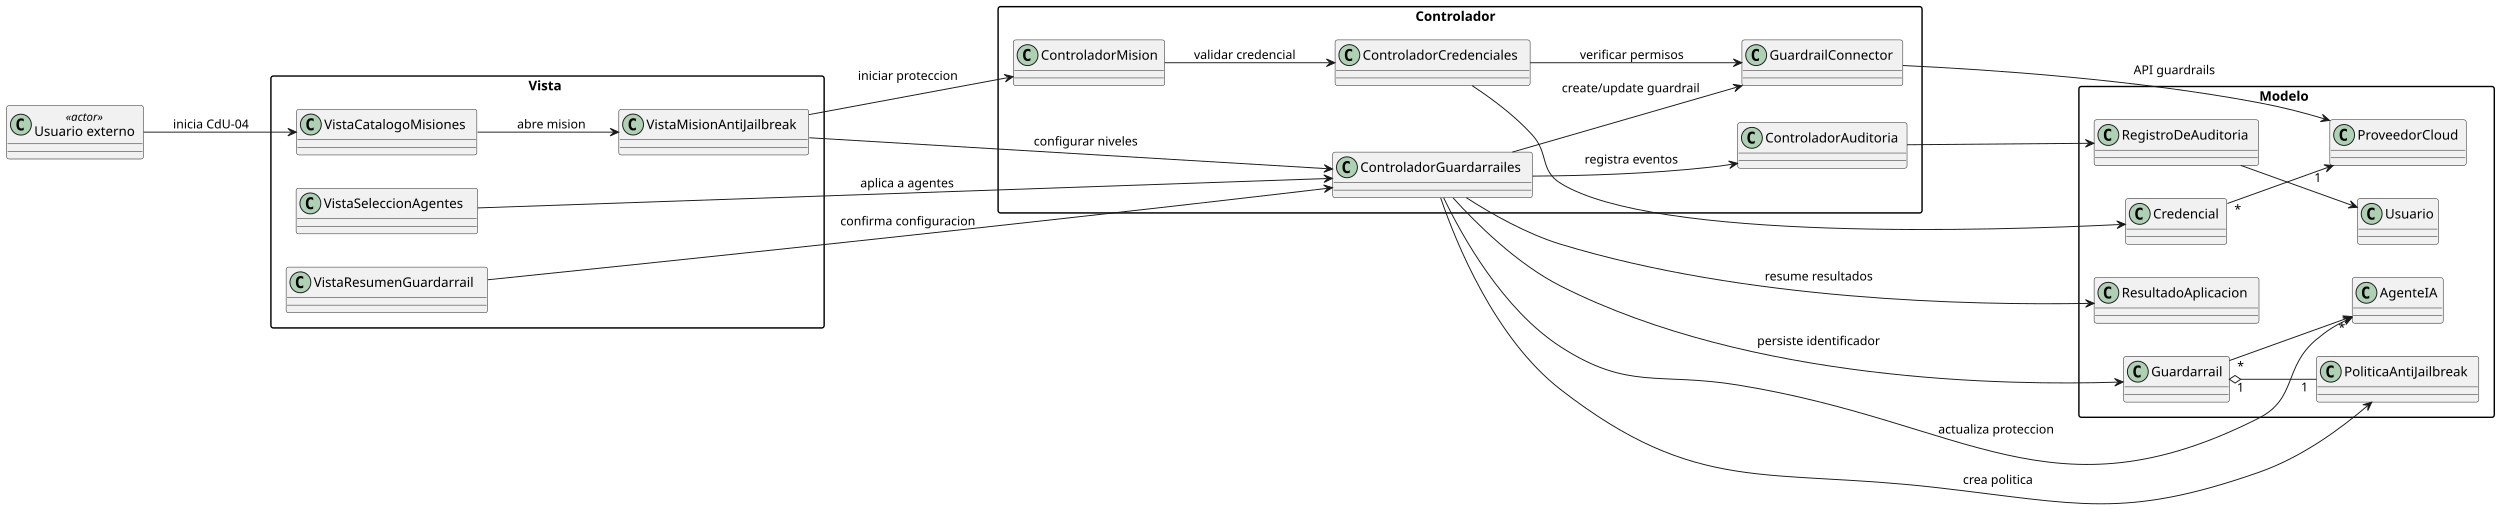
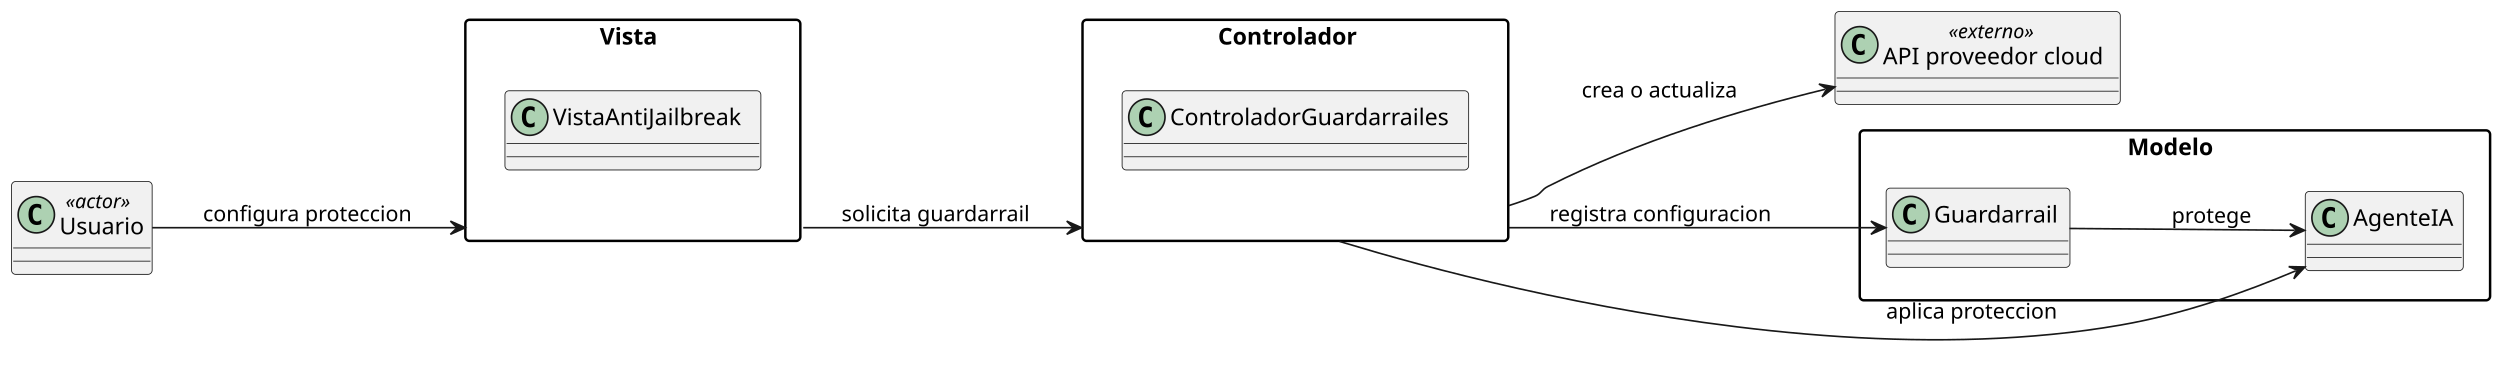
- <svg xmlns="http://www.w3.org/2000/svg" contentStyleType="text/css" data-diagram-type="CLASS" height="557px" preserveAspectRatio="none" style="width:2630px;height:557px;background:#FFFFFF;" version="1.1" viewBox="0 0 2630 557" width="2630px" zoomAndPan="magnify">
+ <svg xmlns="http://www.w3.org/2000/svg" contentStyleType="text/css" data-diagram-type="CLASS" height="222px" preserveAspectRatio="none" style="width:1515px;height:222px;background:#FFFFFF;" version="1.1" viewBox="0 0 1515 222" width="1515px" zoomAndPan="magnify">
  <defs />
  <g>
    <g class="cluster" data-qualified-name="Vista" data-source-line="5" id="ent0003">
-       <rect fill="none" height="265" rx="2.5" ry="2.5" style="stroke:#000000;stroke-width:1.5;" width="582" x="285" y="80" />
-       <text fill="#000000" font-family="sans-serif" font-size="14" font-weight="bold" lengthAdjust="spacing" textLength="40.106" x="555.947" y="94.995">Vista</text>
+       <rect fill="none" height="134" rx="2.5" ry="2.5" style="stroke:#000000;stroke-width:1.5;" width="203" x="282" y="12" />
+       <text fill="#000000" font-family="sans-serif" font-size="14" font-weight="bold" lengthAdjust="spacing" textLength="40.106" x="363.447" y="26.995">Vista</text>
    </g>
-     <g class="cluster" data-qualified-name="Controlador" data-source-line="11" id="ent0008">
-       <rect fill="none" height="217" rx="2.5" ry="2.5" style="stroke:#000000;stroke-width:1.5;" width="972" x="1050" y="7" />
-       <text fill="#000000" font-family="sans-serif" font-size="14" font-weight="bold" lengthAdjust="spacing" textLength="93.864" x="1489.068" y="21.995">Controlador</text>
+     <g class="cluster" data-qualified-name="Controlador" data-source-line="8" id="ent0005">
+       <rect fill="none" height="134" rx="2.5" ry="2.5" style="stroke:#000000;stroke-width:1.5;" width="258" x="656" y="12" />
+       <text fill="#000000" font-family="sans-serif" font-size="14" font-weight="bold" lengthAdjust="spacing" textLength="93.864" x="738.068" y="26.995">Controlador</text>
    </g>
-     <g class="cluster" data-qualified-name="Modelo" data-source-line="18" id="ent0014">
-       <rect fill="none" height="348" rx="2.5" ry="2.5" style="stroke:#000000;stroke-width:1.5;" width="437" x="2187" y="91" />
-       <text fill="#000000" font-family="sans-serif" font-size="14" font-weight="bold" lengthAdjust="spacing" textLength="57.483" x="2376.758" y="105.995">Modelo</text>
+     <g class="cluster" data-qualified-name="Modelo" data-source-line="11" id="ent0007">
+       <rect fill="none" height="103" rx="2.5" ry="2.5" style="stroke:#000000;stroke-width:1.5;" width="382" x="1127" y="79" />
+       <text fill="#000000" font-family="sans-serif" font-size="14" font-weight="bold" lengthAdjust="spacing" textLength="57.483" x="1289.258" y="93.995">Modelo</text>
    </g>
-     <g class="entity" data-qualified-name="Vista.VCatalogo" data-source-line="6" id="ent0004">
-       <rect fill="#F1F1F1" height="48" rx="2.5" ry="2.5" style="stroke:#181818;stroke-width:0.5;" width="189.657" x="312" y="115" />
-       <ellipse cx="327" cy="131" fill="#ADD1B2" rx="11" ry="11" style="stroke:#181818;stroke-width:1;" />
-       <path d="M329.969,136.641 Q329.391,136.938 328.75,137.078 Q328.109,137.234 327.406,137.234 Q324.906,137.234 323.578,135.594 Q322.266,133.938 322.266,130.812 Q322.266,127.688 323.578,126.031 Q324.906,124.375 327.406,124.375 Q328.109,124.375 328.75,124.531 Q329.406,124.688 329.969,124.984 L329.969,127.703 Q329.344,127.125 328.75,126.859 Q328.156,126.578 327.531,126.578 Q326.188,126.578 325.5,127.656 Q324.812,128.719 324.812,130.812 Q324.812,132.906 325.5,133.984 Q326.188,135.047 327.531,135.047 Q328.156,135.047 328.75,134.781 Q329.344,134.5 329.969,133.922 L329.969,136.641 Z " fill="#000000" />
-       <text fill="#000000" font-family="sans-serif" font-size="14" lengthAdjust="spacing" textLength="157.657" x="341" y="135.847">VistaCatalogoMisiones</text>
-       <line style="stroke:#181818;stroke-width:0.5;" x1="313" x2="500.657" y1="147" y2="147" />
-       <line style="stroke:#181818;stroke-width:0.5;" x1="313" x2="500.657" y1="155" y2="155" />
+     <g class="entity" data-qualified-name="Vista.Vista" data-source-line="6" id="ent0004">
+       <rect fill="#F1F1F1" height="48" rx="2.5" ry="2.5" style="stroke:#181818;stroke-width:0.5;" width="155.088" x="306" y="55" />
+       <ellipse cx="321" cy="71" fill="#ADD1B2" rx="11" ry="11" style="stroke:#181818;stroke-width:1;" />
+       <path d="M323.969,76.641 Q323.391,76.938 322.75,77.078 Q322.109,77.234 321.406,77.234 Q318.906,77.234 317.578,75.594 Q316.266,73.938 316.266,70.812 Q316.266,67.688 317.578,66.031 Q318.906,64.375 321.406,64.375 Q322.109,64.375 322.75,64.531 Q323.406,64.688 323.969,64.984 L323.969,67.703 Q323.344,67.125 322.75,66.859 Q322.156,66.578 321.531,66.578 Q320.188,66.578 319.5,67.656 Q318.812,68.719 318.812,70.812 Q318.812,72.906 319.5,73.984 Q320.188,75.047 321.531,75.047 Q322.156,75.047 322.75,74.781 Q323.344,74.5 323.969,73.922 L323.969,76.641 Z " fill="#000000" />
+       <text fill="#000000" font-family="sans-serif" font-size="14" lengthAdjust="spacing" textLength="123.088" x="335" y="75.847">VistaAntiJailbreak</text>
+       <line style="stroke:#181818;stroke-width:0.5;" x1="307" x2="460.088" y1="87" y2="87" />
+       <line style="stroke:#181818;stroke-width:0.5;" x1="307" x2="460.088" y1="95" y2="95" />
    </g>
-     <g class="entity" data-qualified-name="Vista.VMisionJailbreak" data-source-line="7" id="ent0005">
-       <rect fill="#F1F1F1" height="48" rx="2.5" ry="2.5" style="stroke:#181818;stroke-width:0.5;" width="199.679" x="651" y="115" />
-       <ellipse cx="666" cy="131" fill="#ADD1B2" rx="11" ry="11" style="stroke:#181818;stroke-width:1;" />
-       <path d="M668.969,136.641 Q668.391,136.938 667.75,137.078 Q667.109,137.234 666.406,137.234 Q663.906,137.234 662.578,135.594 Q661.266,133.938 661.266,130.812 Q661.266,127.688 662.578,126.031 Q663.906,124.375 666.406,124.375 Q667.109,124.375 667.75,124.531 Q668.406,124.688 668.969,124.984 L668.969,127.703 Q668.344,127.125 667.75,126.859 Q667.156,126.578 666.531,126.578 Q665.188,126.578 664.5,127.656 Q663.812,128.719 663.812,130.812 Q663.812,132.906 664.5,133.984 Q665.188,135.047 666.531,135.047 Q667.156,135.047 667.75,134.781 Q668.344,134.5 668.969,133.922 L668.969,136.641 Z " fill="#000000" />
-       <text fill="#000000" font-family="sans-serif" font-size="14" lengthAdjust="spacing" textLength="167.679" x="680" y="135.847">VistaMisionAntiJailbreak</text>
-       <line style="stroke:#181818;stroke-width:0.5;" x1="652" x2="849.679" y1="147" y2="147" />
-       <line style="stroke:#181818;stroke-width:0.5;" x1="652" x2="849.679" y1="155" y2="155" />
+     <g class="entity" data-qualified-name="Controlador.Controlador" data-source-line="9" id="ent0006">
+       <rect fill="#F1F1F1" height="48" rx="2.5" ry="2.5" style="stroke:#181818;stroke-width:0.5;" width="210.001" x="680" y="55" />
+       <ellipse cx="695" cy="71" fill="#ADD1B2" rx="11" ry="11" style="stroke:#181818;stroke-width:1;" />
+       <path d="M697.969,76.641 Q697.391,76.938 696.75,77.078 Q696.109,77.234 695.406,77.234 Q692.906,77.234 691.578,75.594 Q690.266,73.938 690.266,70.812 Q690.266,67.688 691.578,66.031 Q692.906,64.375 695.406,64.375 Q696.109,64.375 696.75,64.531 Q697.406,64.688 697.969,64.984 L697.969,67.703 Q697.344,67.125 696.75,66.859 Q696.156,66.578 695.531,66.578 Q694.188,66.578 693.5,67.656 Q692.812,68.719 692.812,70.812 Q692.812,72.906 693.5,73.984 Q694.188,75.047 695.531,75.047 Q696.156,75.047 696.75,74.781 Q697.344,74.5 697.969,73.922 L697.969,76.641 Z " fill="#000000" />
+       <text fill="#000000" font-family="sans-serif" font-size="14" lengthAdjust="spacing" textLength="178.001" x="709" y="75.847">ControladorGuardarrailes</text>
+       <line style="stroke:#181818;stroke-width:0.5;" x1="681" x2="889.001" y1="87" y2="87" />
+       <line style="stroke:#181818;stroke-width:0.5;" x1="681" x2="889.001" y1="95" y2="95" />
    </g>
-     <g class="entity" data-qualified-name="Vista.VResumen" data-source-line="8" id="ent0006">
-       <rect fill="#F1F1F1" height="48" rx="2.5" ry="2.5" style="stroke:#181818;stroke-width:0.5;" width="211.853" x="301" y="281" />
-       <ellipse cx="316" cy="297" fill="#ADD1B2" rx="11" ry="11" style="stroke:#181818;stroke-width:1;" />
-       <path d="M318.969,302.641 Q318.391,302.938 317.75,303.078 Q317.109,303.234 316.406,303.234 Q313.906,303.234 312.578,301.594 Q311.266,299.938 311.266,296.812 Q311.266,293.688 312.578,292.031 Q313.906,290.375 316.406,290.375 Q317.109,290.375 317.75,290.531 Q318.406,290.688 318.969,290.984 L318.969,293.703 Q318.344,293.125 317.75,292.859 Q317.156,292.578 316.531,292.578 Q315.188,292.578 314.5,293.656 Q313.812,294.719 313.812,296.812 Q313.812,298.906 314.5,299.984 Q315.188,301.047 316.531,301.047 Q317.156,301.047 317.75,300.781 Q318.344,300.5 318.969,299.922 L318.969,302.641 Z " fill="#000000" />
-       <text fill="#000000" font-family="sans-serif" font-size="14" lengthAdjust="spacing" textLength="179.853" x="330" y="301.847">VistaResumenGuardarrail</text>
-       <line style="stroke:#181818;stroke-width:0.5;" x1="302" x2="511.853" y1="313" y2="313" />
-       <line style="stroke:#181818;stroke-width:0.5;" x1="302" x2="511.853" y1="321" y2="321" />
+     <g class="entity" data-qualified-name="Modelo.Guardarrail" data-source-line="12" id="ent0008">
+       <rect fill="#F1F1F1" height="48" rx="2.5" ry="2.5" style="stroke:#181818;stroke-width:0.5;" width="111.393" x="1143" y="114" />
+       <ellipse cx="1158" cy="130" fill="#ADD1B2" rx="11" ry="11" style="stroke:#181818;stroke-width:1;" />
+       <path d="M1160.969,135.641 Q1160.391,135.938 1159.75,136.078 Q1159.109,136.234 1158.406,136.234 Q1155.906,136.234 1154.578,134.594 Q1153.266,132.938 1153.266,129.812 Q1153.266,126.688 1154.578,125.031 Q1155.906,123.375 1158.406,123.375 Q1159.109,123.375 1159.75,123.531 Q1160.406,123.688 1160.969,123.984 L1160.969,126.703 Q1160.344,126.125 1159.75,125.859 Q1159.156,125.578 1158.531,125.578 Q1157.188,125.578 1156.5,126.656 Q1155.812,127.719 1155.812,129.812 Q1155.812,131.906 1156.5,132.984 Q1157.188,134.047 1158.531,134.047 Q1159.156,134.047 1159.75,133.781 Q1160.344,133.5 1160.969,132.922 L1160.969,135.641 Z " fill="#000000" />
+       <text fill="#000000" font-family="sans-serif" font-size="14" lengthAdjust="spacing" textLength="79.393" x="1172" y="134.847">Guardarrail</text>
+       <line style="stroke:#181818;stroke-width:0.5;" x1="1144" x2="1253.393" y1="146" y2="146" />
+       <line style="stroke:#181818;stroke-width:0.5;" x1="1144" x2="1253.393" y1="154" y2="154" />
    </g>
-     <g class="entity" data-qualified-name="Vista.VAgentes" data-source-line="9" id="ent0007">
-       <rect fill="#F1F1F1" height="48" rx="2.5" ry="2.5" style="stroke:#181818;stroke-width:0.5;" width="190.901" x="311.5" y="198" />
-       <ellipse cx="326.5" cy="214" fill="#ADD1B2" rx="11" ry="11" style="stroke:#181818;stroke-width:1;" />
-       <path d="M329.469,219.641 Q328.891,219.938 328.25,220.078 Q327.609,220.234 326.906,220.234 Q324.406,220.234 323.078,218.594 Q321.766,216.938 321.766,213.812 Q321.766,210.688 323.078,209.031 Q324.406,207.375 326.906,207.375 Q327.609,207.375 328.25,207.531 Q328.906,207.688 329.469,207.984 L329.469,210.703 Q328.844,210.125 328.25,209.859 Q327.656,209.578 327.031,209.578 Q325.688,209.578 325,210.656 Q324.312,211.719 324.312,213.812 Q324.312,215.906 325,216.984 Q325.688,218.047 327.031,218.047 Q327.656,218.047 328.25,217.781 Q328.844,217.5 329.469,216.922 L329.469,219.641 Z " fill="#000000" />
-       <text fill="#000000" font-family="sans-serif" font-size="14" lengthAdjust="spacing" textLength="158.901" x="340.5" y="218.847">VistaSeleccionAgentes</text>
-       <line style="stroke:#181818;stroke-width:0.5;" x1="312.5" x2="501.401" y1="230" y2="230" />
-       <line style="stroke:#181818;stroke-width:0.5;" x1="312.5" x2="501.401" y1="238" y2="238" />
+     <g class="entity" data-qualified-name="Modelo.Agente" data-source-line="13" id="ent0009">
+       <rect fill="#F1F1F1" height="48" rx="2.5" ry="2.5" style="stroke:#181818;stroke-width:0.5;" width="95.759" x="1397" y="116" />
+       <ellipse cx="1412" cy="132" fill="#ADD1B2" rx="11" ry="11" style="stroke:#181818;stroke-width:1;" />
+       <path d="M1414.969,137.641 Q1414.391,137.938 1413.75,138.078 Q1413.109,138.234 1412.406,138.234 Q1409.906,138.234 1408.578,136.594 Q1407.266,134.938 1407.266,131.812 Q1407.266,128.688 1408.578,127.031 Q1409.906,125.375 1412.406,125.375 Q1413.109,125.375 1413.75,125.531 Q1414.406,125.688 1414.969,125.984 L1414.969,128.703 Q1414.344,128.125 1413.75,127.859 Q1413.156,127.578 1412.531,127.578 Q1411.188,127.578 1410.5,128.656 Q1409.812,129.719 1409.812,131.812 Q1409.812,133.906 1410.5,134.984 Q1411.188,136.047 1412.531,136.047 Q1413.156,136.047 1413.75,135.781 Q1414.344,135.5 1414.969,134.922 L1414.969,137.641 Z " fill="#000000" />
+       <text fill="#000000" font-family="sans-serif" font-size="14" lengthAdjust="spacing" textLength="63.759" x="1426" y="136.847">AgenteIA</text>
+       <line style="stroke:#181818;stroke-width:0.5;" x1="1398" x2="1491.759" y1="148" y2="148" />
+       <line style="stroke:#181818;stroke-width:0.5;" x1="1398" x2="1491.759" y1="156" y2="156" />
    </g>
-     <g class="entity" data-qualified-name="Controlador.CMision" data-source-line="12" id="ent0009">
-       <rect fill="#F1F1F1" height="48" rx="2.5" ry="2.5" style="stroke:#181818;stroke-width:0.5;" width="159.292" x="1066" y="42" />
-       <ellipse cx="1081" cy="58" fill="#ADD1B2" rx="11" ry="11" style="stroke:#181818;stroke-width:1;" />
-       <path d="M1083.969,63.641 Q1083.391,63.938 1082.75,64.078 Q1082.109,64.234 1081.406,64.234 Q1078.906,64.234 1077.578,62.594 Q1076.266,60.938 1076.266,57.812 Q1076.266,54.688 1077.578,53.031 Q1078.906,51.375 1081.406,51.375 Q1082.109,51.375 1082.75,51.531 Q1083.406,51.688 1083.969,51.984 L1083.969,54.703 Q1083.344,54.125 1082.75,53.859 Q1082.156,53.578 1081.531,53.578 Q1080.188,53.578 1079.5,54.656 Q1078.812,55.719 1078.812,57.812 Q1078.812,59.906 1079.5,60.984 Q1080.188,62.047 1081.531,62.047 Q1082.156,62.047 1082.75,61.781 Q1083.344,61.5 1083.969,60.922 L1083.969,63.641 Z " fill="#000000" />
-       <text fill="#000000" font-family="sans-serif" font-size="14" lengthAdjust="spacing" textLength="127.292" x="1095" y="62.847">ControladorMision</text>
-       <line style="stroke:#181818;stroke-width:0.5;" x1="1067" x2="1224.292" y1="74" y2="74" />
-       <line style="stroke:#181818;stroke-width:0.5;" x1="1067" x2="1224.292" y1="82" y2="82" />
+     <g class="entity" data-qualified-name="Usuario" data-source-line="4" id="ent0002">
+       <rect fill="#F1F1F1" height="56.266" rx="2.5" ry="2.5" style="stroke:#181818;stroke-width:0.5;" width="85.204" x="7" y="110" />
+       <ellipse cx="22" cy="130.133" fill="#ADD1B2" rx="11" ry="11" style="stroke:#181818;stroke-width:1;" />
+       <path d="M24.969,135.773 Q24.391,136.07 23.75,136.211 Q23.109,136.367 22.406,136.367 Q19.906,136.367 18.578,134.727 Q17.266,133.07 17.266,129.945 Q17.266,126.82 18.578,125.164 Q19.906,123.508 22.406,123.508 Q23.109,123.508 23.75,123.664 Q24.406,123.82 24.969,124.117 L24.969,126.836 Q24.344,126.258 23.75,125.992 Q23.156,125.711 22.531,125.711 Q21.188,125.711 20.5,126.789 Q19.812,127.852 19.812,129.945 Q19.812,132.039 20.5,133.117 Q21.188,134.18 22.531,134.18 Q23.156,134.18 23.75,133.914 Q24.344,133.633 24.969,133.055 L24.969,135.773 Z " fill="#000000" />
+       <text fill="#000000" font-family="sans-serif" font-size="12" font-style="italic" lengthAdjust="spacing" textLength="45.744" x="39.73" y="126.139">«actor»</text>
+       <text fill="#000000" font-family="sans-serif" font-size="14" lengthAdjust="spacing" textLength="53.204" x="36" y="141.964">Usuario</text>
+       <line style="stroke:#181818;stroke-width:0.5;" x1="8" x2="91.204" y1="150.266" y2="150.266" />
+       <line style="stroke:#181818;stroke-width:0.5;" x1="8" x2="91.204" y1="158.266" y2="158.266" />
    </g>
-     <g class="entity" data-qualified-name="Controlador.CCredenciales" data-source-line="13" id="ent0010">
-       <rect fill="#F1F1F1" height="48" rx="2.5" ry="2.5" style="stroke:#181818;stroke-width:0.5;" width="205.182" x="1404.5" y="42" />
-       <ellipse cx="1419.5" cy="58" fill="#ADD1B2" rx="11" ry="11" style="stroke:#181818;stroke-width:1;" />
-       <path d="M1422.469,63.641 Q1421.891,63.938 1421.25,64.078 Q1420.609,64.234 1419.906,64.234 Q1417.406,64.234 1416.078,62.594 Q1414.766,60.938 1414.766,57.812 Q1414.766,54.688 1416.078,53.031 Q1417.406,51.375 1419.906,51.375 Q1420.609,51.375 1421.25,51.531 Q1421.906,51.688 1422.469,51.984 L1422.469,54.703 Q1421.844,54.125 1421.25,53.859 Q1420.656,53.578 1420.031,53.578 Q1418.688,53.578 1418,54.656 Q1417.312,55.719 1417.312,57.812 Q1417.312,59.906 1418,60.984 Q1418.688,62.047 1420.031,62.047 Q1420.656,62.047 1421.25,61.781 Q1421.844,61.5 1422.469,60.922 L1422.469,63.641 Z " fill="#000000" />
-       <text fill="#000000" font-family="sans-serif" font-size="14" lengthAdjust="spacing" textLength="173.182" x="1433.5" y="62.847">ControladorCredenciales</text>
-       <line style="stroke:#181818;stroke-width:0.5;" x1="1405.5" x2="1608.682" y1="74" y2="74" />
-       <line style="stroke:#181818;stroke-width:0.5;" x1="1405.5" x2="1608.682" y1="82" y2="82" />
+     <g class="entity" data-qualified-name="ApiProveedor" data-source-line="15" id="ent0010">
+       <rect fill="#F1F1F1" height="56.266" rx="2.5" ry="2.5" style="stroke:#181818;stroke-width:0.5;" width="172.889" x="1112" y="7" />
+       <ellipse cx="1127" cy="27.133" fill="#ADD1B2" rx="11" ry="11" style="stroke:#181818;stroke-width:1;" />
+       <path d="M1129.969,32.773 Q1129.391,33.07 1128.75,33.211 Q1128.109,33.367 1127.406,33.367 Q1124.906,33.367 1123.578,31.727 Q1122.266,30.07 1122.266,26.945 Q1122.266,23.82 1123.578,22.164 Q1124.906,20.508 1127.406,20.508 Q1128.109,20.508 1128.75,20.664 Q1129.406,20.82 1129.969,21.117 L1129.969,23.836 Q1129.344,23.258 1128.75,22.992 Q1128.156,22.711 1127.531,22.711 Q1126.188,22.711 1125.5,23.789 Q1124.812,24.852 1124.812,26.945 Q1124.812,29.039 1125.5,30.117 Q1126.188,31.18 1127.531,31.18 Q1128.156,31.18 1128.75,30.914 Q1129.344,30.633 1129.969,30.055 L1129.969,32.773 Z " fill="#000000" />
+       <text fill="#000000" font-family="sans-serif" font-size="12" font-style="italic" lengthAdjust="spacing" textLength="61.266" x="1180.812" y="23.139">«externo»</text>
+       <text fill="#000000" font-family="sans-serif" font-size="14" lengthAdjust="spacing" textLength="140.889" x="1141" y="38.964">API proveedor cloud</text>
+       <line style="stroke:#181818;stroke-width:0.5;" x1="1113" x2="1283.889" y1="47.266" y2="47.266" />
+       <line style="stroke:#181818;stroke-width:0.5;" x1="1113" x2="1283.889" y1="55.266" y2="55.266" />
    </g>
-     <g class="entity" data-qualified-name="Controlador.CGuardarrailes" data-source-line="14" id="ent0011">
-       <rect fill="#F1F1F1" height="48" rx="2.5" ry="2.5" style="stroke:#181818;stroke-width:0.5;" width="210.001" x="1402" y="160" />
-       <ellipse cx="1417" cy="176" fill="#ADD1B2" rx="11" ry="11" style="stroke:#181818;stroke-width:1;" />
-       <path d="M1419.969,181.641 Q1419.391,181.938 1418.75,182.078 Q1418.109,182.234 1417.406,182.234 Q1414.906,182.234 1413.578,180.594 Q1412.266,178.938 1412.266,175.812 Q1412.266,172.688 1413.578,171.031 Q1414.906,169.375 1417.406,169.375 Q1418.109,169.375 1418.75,169.531 Q1419.406,169.688 1419.969,169.984 L1419.969,172.703 Q1419.344,172.125 1418.75,171.859 Q1418.156,171.578 1417.531,171.578 Q1416.188,171.578 1415.5,172.656 Q1414.812,173.719 1414.812,175.812 Q1414.812,177.906 1415.5,178.984 Q1416.188,180.047 1417.531,180.047 Q1418.156,180.047 1418.75,179.781 Q1419.344,179.5 1419.969,178.922 L1419.969,181.641 Z " fill="#000000" />
-       <text fill="#000000" font-family="sans-serif" font-size="14" lengthAdjust="spacing" textLength="178.001" x="1431" y="180.847">ControladorGuardarrailes</text>
-       <line style="stroke:#181818;stroke-width:0.5;" x1="1403" x2="1611.001" y1="192" y2="192" />
-       <line style="stroke:#181818;stroke-width:0.5;" x1="1403" x2="1611.001" y1="200" y2="200" />
+     <g class="link" data-entity-1="ent0002" data-entity-2="ent0003" data-link-type="dependency" data-source-line="16" id="lnk11">
+       <path codeLine="16" d="M92.21,138 C136.1,138 207.107,138 267.906,138 C271.706,138 275.466,138 279.177,138 C280.105,138 275.03,138 275.951,138" fill="none" id="Usuario-to-Vista" style="stroke:#181818;stroke-width:1;" />
+       <polygon fill="#181818" points="281.951,138,272.951,134,276.951,138,272.951,142,281.951,138" style="stroke:#181818;stroke-width:1;" />
+       <text fill="#000000" font-family="sans-serif" font-size="13" lengthAdjust="spacing" textLength="134.208" x="123" y="134.067">configura proteccion</text>
    </g>
-     <g class="entity" data-qualified-name="Controlador.CGuardrail" data-source-line="15" id="ent0012">
-       <rect fill="#F1F1F1" height="48" rx="2.5" ry="2.5" style="stroke:#181818;stroke-width:0.5;" width="169.266" x="1832.5" y="42" />
-       <ellipse cx="1847.5" cy="58" fill="#ADD1B2" rx="11" ry="11" style="stroke:#181818;stroke-width:1;" />
-       <path d="M1850.469,63.641 Q1849.891,63.938 1849.25,64.078 Q1848.609,64.234 1847.906,64.234 Q1845.406,64.234 1844.078,62.594 Q1842.766,60.938 1842.766,57.812 Q1842.766,54.688 1844.078,53.031 Q1845.406,51.375 1847.906,51.375 Q1848.609,51.375 1849.25,51.531 Q1849.906,51.688 1850.469,51.984 L1850.469,54.703 Q1849.844,54.125 1849.25,53.859 Q1848.656,53.578 1848.031,53.578 Q1846.688,53.578 1846,54.656 Q1845.312,55.719 1845.312,57.812 Q1845.312,59.906 1846,60.984 Q1846.688,62.047 1848.031,62.047 Q1848.656,62.047 1849.25,61.781 Q1849.844,61.5 1850.469,60.922 L1850.469,63.641 Z " fill="#000000" />
-       <text fill="#000000" font-family="sans-serif" font-size="14" lengthAdjust="spacing" textLength="137.266" x="1861.5" y="62.847">GuardrailConnector</text>
-       <line style="stroke:#181818;stroke-width:0.5;" x1="1833.5" x2="2000.766" y1="74" y2="74" />
-       <line style="stroke:#181818;stroke-width:0.5;" x1="1833.5" x2="2000.766" y1="82" y2="82" />
+     <g class="link" data-entity-1="ent0003" data-entity-2="ent0005" data-link-type="dependency" data-source-line="17" id="lnk12">
+       <path codeLine="17" d="M486.743,138 C489.464,138 492.217,138 494.999,138 C500.562,138 506.242,138 512.015,138 C535.108,138 559.688,138 584.269,138 C596.559,138 608.849,138 620.953,138 C627.005,138 633.01,138 638.946,138 C641.913,138 644.864,138 647.794,138 C649.259,138 650.719,138 652.173,138 C652.9,138 653.626,138 654.351,138 C654.713,138 649.075,138 649.436,138" fill="none" id="Vista-to-Controlador" style="stroke:#181818;stroke-width:1;" />
+       <polygon fill="#181818" points="655.436,138,646.436,134,650.436,138,646.436,142,655.436,138" style="stroke:#181818;stroke-width:1;" />
+       <text fill="#000000" font-family="sans-serif" font-size="13" lengthAdjust="spacing" textLength="121.805" x="510" y="134.067">solicita guardarrail</text>
    </g>
-     <g class="entity" data-qualified-name="Controlador.CAuditoria" data-source-line="16" id="ent0013">
-       <rect fill="#F1F1F1" height="48" rx="2.5" ry="2.5" style="stroke:#181818;stroke-width:0.5;" width="178.207" x="1828" y="129" />
-       <ellipse cx="1843" cy="145" fill="#ADD1B2" rx="11" ry="11" style="stroke:#181818;stroke-width:1;" />
-       <path d="M1845.969,150.641 Q1845.391,150.938 1844.75,151.078 Q1844.109,151.234 1843.406,151.234 Q1840.906,151.234 1839.578,149.594 Q1838.266,147.938 1838.266,144.812 Q1838.266,141.688 1839.578,140.031 Q1840.906,138.375 1843.406,138.375 Q1844.109,138.375 1844.75,138.531 Q1845.406,138.688 1845.969,138.984 L1845.969,141.703 Q1845.344,141.125 1844.75,140.859 Q1844.156,140.578 1843.531,140.578 Q1842.188,140.578 1841.5,141.656 Q1840.812,142.719 1840.812,144.812 Q1840.812,146.906 1841.5,147.984 Q1842.188,149.047 1843.531,149.047 Q1844.156,149.047 1844.75,148.781 Q1845.344,148.5 1845.969,147.922 L1845.969,150.641 Z " fill="#000000" />
-       <text fill="#000000" font-family="sans-serif" font-size="14" lengthAdjust="spacing" textLength="146.207" x="1857" y="149.847">ControladorAuditoria</text>
-       <line style="stroke:#181818;stroke-width:0.5;" x1="1829" x2="2005.207" y1="161" y2="161" />
-       <line style="stroke:#181818;stroke-width:0.5;" x1="1829" x2="2005.207" y1="169" y2="169" />
+     <g class="link" data-entity-1="ent0005" data-entity-2="ent0010" data-link-type="dependency" data-source-line="18" id="lnk13">
+       <path codeLine="18" d="M914.371,124.57 C914.857,124.419 915.341,124.267 915.825,124.113 C916.792,123.805 917.756,123.491 918.715,123.17 C922.553,121.887 926.322,120.5 930,119 C934.12,117.32 934.03,115 938,113 C993.11,85.16 1054.091,66.781 1106.121,54.101" fill="none" id="Controlador-to-ApiProveedor" style="stroke:#181818;stroke-width:1;" />
+       <polygon fill="#181818" points="1111.95,52.68,1102.259,50.925,1107.092,53.864,1104.153,58.697,1111.95,52.68" style="stroke:#181818;stroke-width:1;" />
+       <text fill="#000000" font-family="sans-serif" font-size="13" lengthAdjust="spacing" textLength="103.105" x="958.5" y="59.067">crea o actualiza</text>
    </g>
-     <g class="entity" data-qualified-name="Modelo.MUsuario" data-source-line="19" id="ent0015">
-       <rect fill="#F1F1F1" height="48" rx="2.5" ry="2.5" style="stroke:#181818;stroke-width:0.5;" width="85.204" x="2480" y="209" />
-       <ellipse cx="2495" cy="225" fill="#ADD1B2" rx="11" ry="11" style="stroke:#181818;stroke-width:1;" />
-       <path d="M2497.969,230.641 Q2497.391,230.938 2496.75,231.078 Q2496.109,231.234 2495.406,231.234 Q2492.906,231.234 2491.578,229.594 Q2490.266,227.938 2490.266,224.812 Q2490.266,221.688 2491.578,220.031 Q2492.906,218.375 2495.406,218.375 Q2496.109,218.375 2496.75,218.531 Q2497.406,218.688 2497.969,218.984 L2497.969,221.703 Q2497.344,221.125 2496.75,220.859 Q2496.156,220.578 2495.531,220.578 Q2494.188,220.578 2493.5,221.656 Q2492.812,222.719 2492.812,224.812 Q2492.812,226.906 2493.5,227.984 Q2494.188,229.047 2495.531,229.047 Q2496.156,229.047 2496.75,228.781 Q2497.344,228.5 2497.969,227.922 L2497.969,230.641 Z " fill="#000000" />
-       <text fill="#000000" font-family="sans-serif" font-size="14" lengthAdjust="spacing" textLength="53.204" x="2509" y="229.847">Usuario</text>
-       <line style="stroke:#181818;stroke-width:0.5;" x1="2481" x2="2564.204" y1="241" y2="241" />
-       <line style="stroke:#181818;stroke-width:0.5;" x1="2481" x2="2564.204" y1="249" y2="249" />
+     <g class="link" data-entity-1="ent0005" data-entity-2="ent0008" data-link-type="dependency" data-source-line="19" id="lnk14">
+       <path codeLine="19" d="M914.284,138 C915.43,138 916.581,138 917.734,138 C920.042,138 922.364,138 924.699,138 C999.415,138 1081.375,138 1136.79,138" fill="none" id="Controlador-to-Guardarrail" style="stroke:#181818;stroke-width:1;" />
+       <polygon fill="#181818" points="1142.79,138,1133.79,134,1137.79,138,1133.79,142,1142.79,138" style="stroke:#181818;stroke-width:1;" />
+       <text fill="#000000" font-family="sans-serif" font-size="13" lengthAdjust="spacing" textLength="142.803" x="939" y="134.067">registra configuracion</text>
    </g>
-     <g class="entity" data-qualified-name="Modelo.MCredencial" data-source-line="20" id="ent0016">
-       <rect fill="#F1F1F1" height="48" rx="2.5" ry="2.5" style="stroke:#181818;stroke-width:0.5;" width="106.573" x="2236" y="209" />
-       <ellipse cx="2251" cy="225" fill="#ADD1B2" rx="11" ry="11" style="stroke:#181818;stroke-width:1;" />
-       <path d="M2253.969,230.641 Q2253.391,230.938 2252.75,231.078 Q2252.109,231.234 2251.406,231.234 Q2248.906,231.234 2247.578,229.594 Q2246.266,227.938 2246.266,224.812 Q2246.266,221.688 2247.578,220.031 Q2248.906,218.375 2251.406,218.375 Q2252.109,218.375 2252.75,218.531 Q2253.406,218.688 2253.969,218.984 L2253.969,221.703 Q2253.344,221.125 2252.75,220.859 Q2252.156,220.578 2251.531,220.578 Q2250.188,220.578 2249.5,221.656 Q2248.812,222.719 2248.812,224.812 Q2248.812,226.906 2249.5,227.984 Q2250.188,229.047 2251.531,229.047 Q2252.156,229.047 2252.75,228.781 Q2253.344,228.5 2253.969,227.922 L2253.969,230.641 Z " fill="#000000" />
-       <text fill="#000000" font-family="sans-serif" font-size="14" lengthAdjust="spacing" textLength="74.573" x="2265" y="229.847">Credencial</text>
-       <line style="stroke:#181818;stroke-width:0.5;" x1="2237" x2="2341.573" y1="241" y2="241" />
-       <line style="stroke:#181818;stroke-width:0.5;" x1="2237" x2="2341.573" y1="249" y2="249" />
+     <g class="link" data-entity-1="ent0005" data-entity-2="ent0009" data-link-type="dependency" data-source-line="20" id="lnk15">
+       <path codeLine="20" d="M811.746,146.28 C812.097,146.387 812.451,146.495 812.808,146.605 C813.522,146.823 814.249,147.044 814.989,147.268 C820.909,149.064 827.65,151.06 835.131,153.201 C865.055,161.765 906.823,172.649 955.279,182.3 C1052.19,201.602 1175.85,215.975 1285,197 C1323.86,190.24 1360.241,177.18 1391.281,164.1" fill="none" id="Controlador-to-Agente" style="stroke:#181818;stroke-width:1;" />
+       <polygon fill="#181818" points="1396.81,161.77,1386.963,161.579,1392.202,163.712,1390.07,168.951,1396.81,161.77" style="stroke:#181818;stroke-width:1;" />
+       <text fill="#000000" font-family="sans-serif" font-size="13" lengthAdjust="spacing" textLength="111.433" x="1143" y="193.067">aplica proteccion</text>
    </g>
-     <g class="entity" data-qualified-name="Modelo.MProveedor" data-source-line="21" id="ent0017">
-       <rect fill="#F1F1F1" height="48" rx="2.5" ry="2.5" style="stroke:#181818;stroke-width:0.5;" width="143.474" x="2451" y="126" />
-       <ellipse cx="2466" cy="142" fill="#ADD1B2" rx="11" ry="11" style="stroke:#181818;stroke-width:1;" />
-       <path d="M2468.969,147.641 Q2468.391,147.938 2467.75,148.078 Q2467.109,148.234 2466.406,148.234 Q2463.906,148.234 2462.578,146.594 Q2461.266,144.938 2461.266,141.812 Q2461.266,138.688 2462.578,137.031 Q2463.906,135.375 2466.406,135.375 Q2467.109,135.375 2467.75,135.531 Q2468.406,135.688 2468.969,135.984 L2468.969,138.703 Q2468.344,138.125 2467.75,137.859 Q2467.156,137.578 2466.531,137.578 Q2465.188,137.578 2464.5,138.656 Q2463.812,139.719 2463.812,141.812 Q2463.812,143.906 2464.5,144.984 Q2465.188,146.047 2466.531,146.047 Q2467.156,146.047 2467.75,145.781 Q2468.344,145.5 2468.969,144.922 L2468.969,147.641 Z " fill="#000000" />
-       <text fill="#000000" font-family="sans-serif" font-size="14" lengthAdjust="spacing" textLength="111.474" x="2480" y="146.847">ProveedorCloud</text>
-       <line style="stroke:#181818;stroke-width:0.5;" x1="2452" x2="2593.474" y1="158" y2="158" />
-       <line style="stroke:#181818;stroke-width:0.5;" x1="2452" x2="2593.474" y1="166" y2="166" />
-     </g>
-     <g class="entity" data-qualified-name="Modelo.MGuardarrail" data-source-line="22" id="ent0018">
-       <rect fill="#F1F1F1" height="48" rx="2.5" ry="2.5" style="stroke:#181818;stroke-width:0.5;" width="111.393" x="2234" y="375" />
-       <ellipse cx="2249" cy="391" fill="#ADD1B2" rx="11" ry="11" style="stroke:#181818;stroke-width:1;" />
-       <path d="M2251.969,396.641 Q2251.391,396.938 2250.75,397.078 Q2250.109,397.234 2249.406,397.234 Q2246.906,397.234 2245.578,395.594 Q2244.266,393.938 2244.266,390.812 Q2244.266,387.688 2245.578,386.031 Q2246.906,384.375 2249.406,384.375 Q2250.109,384.375 2250.75,384.531 Q2251.406,384.688 2251.969,384.984 L2251.969,387.703 Q2251.344,387.125 2250.75,386.859 Q2250.156,386.578 2249.531,386.578 Q2248.188,386.578 2247.5,387.656 Q2246.812,388.719 2246.812,390.812 Q2246.812,392.906 2247.5,393.984 Q2248.188,395.047 2249.531,395.047 Q2250.156,395.047 2250.75,394.781 Q2251.344,394.5 2251.969,393.922 L2251.969,396.641 Z " fill="#000000" />
-       <text fill="#000000" font-family="sans-serif" font-size="14" lengthAdjust="spacing" textLength="79.393" x="2263" y="395.847">Guardarrail</text>
-       <line style="stroke:#181818;stroke-width:0.5;" x1="2235" x2="2344.393" y1="407" y2="407" />
-       <line style="stroke:#181818;stroke-width:0.5;" x1="2235" x2="2344.393" y1="415" y2="415" />
-     </g>
-     <g class="entity" data-qualified-name="Modelo.MPolitica" data-source-line="23" id="ent0019">
-       <rect fill="#F1F1F1" height="48" rx="2.5" ry="2.5" style="stroke:#181818;stroke-width:0.5;" width="170.701" x="2437" y="375" />
-       <ellipse cx="2452" cy="391" fill="#ADD1B2" rx="11" ry="11" style="stroke:#181818;stroke-width:1;" />
-       <path d="M2454.969,396.641 Q2454.391,396.938 2453.75,397.078 Q2453.109,397.234 2452.406,397.234 Q2449.906,397.234 2448.578,395.594 Q2447.266,393.938 2447.266,390.812 Q2447.266,387.688 2448.578,386.031 Q2449.906,384.375 2452.406,384.375 Q2453.109,384.375 2453.75,384.531 Q2454.406,384.688 2454.969,384.984 L2454.969,387.703 Q2454.344,387.125 2453.75,386.859 Q2453.156,386.578 2452.531,386.578 Q2451.188,386.578 2450.5,387.656 Q2449.812,388.719 2449.812,390.812 Q2449.812,392.906 2450.5,393.984 Q2451.188,395.047 2452.531,395.047 Q2453.156,395.047 2453.75,394.781 Q2454.344,394.5 2454.969,393.922 L2454.969,396.641 Z " fill="#000000" />
-       <text fill="#000000" font-family="sans-serif" font-size="14" lengthAdjust="spacing" textLength="138.701" x="2466" y="395.847">PoliticaAntiJailbreak</text>
-       <line style="stroke:#181818;stroke-width:0.5;" x1="2438" x2="2606.701" y1="407" y2="407" />
-       <line style="stroke:#181818;stroke-width:0.5;" x1="2438" x2="2606.701" y1="415" y2="415" />
-     </g>
-     <g class="entity" data-qualified-name="Modelo.MAgente" data-source-line="24" id="ent0020">
-       <rect fill="#F1F1F1" height="48" rx="2.5" ry="2.5" style="stroke:#181818;stroke-width:0.5;" width="95.759" x="2474.5" y="292" />
-       <ellipse cx="2489.5" cy="308" fill="#ADD1B2" rx="11" ry="11" style="stroke:#181818;stroke-width:1;" />
-       <path d="M2492.469,313.641 Q2491.891,313.938 2491.25,314.078 Q2490.609,314.234 2489.906,314.234 Q2487.406,314.234 2486.078,312.594 Q2484.766,310.938 2484.766,307.812 Q2484.766,304.688 2486.078,303.031 Q2487.406,301.375 2489.906,301.375 Q2490.609,301.375 2491.25,301.531 Q2491.906,301.688 2492.469,301.984 L2492.469,304.703 Q2491.844,304.125 2491.25,303.859 Q2490.656,303.578 2490.031,303.578 Q2488.688,303.578 2488,304.656 Q2487.312,305.719 2487.312,307.812 Q2487.312,309.906 2488,310.984 Q2488.688,312.047 2490.031,312.047 Q2490.656,312.047 2491.25,311.781 Q2491.844,311.5 2492.469,310.922 L2492.469,313.641 Z " fill="#000000" />
-       <text fill="#000000" font-family="sans-serif" font-size="14" lengthAdjust="spacing" textLength="63.759" x="2503.5" y="312.847">AgenteIA</text>
-       <line style="stroke:#181818;stroke-width:0.5;" x1="2475.5" x2="2569.259" y1="324" y2="324" />
-       <line style="stroke:#181818;stroke-width:0.5;" x1="2475.5" x2="2569.259" y1="332" y2="332" />
-     </g>
-     <g class="entity" data-qualified-name="Modelo.MResultado" data-source-line="25" id="ent0021">
-       <rect fill="#F1F1F1" height="48" rx="2.5" ry="2.5" style="stroke:#181818;stroke-width:0.5;" width="173.463" x="2203" y="292" />
-       <ellipse cx="2218" cy="308" fill="#ADD1B2" rx="11" ry="11" style="stroke:#181818;stroke-width:1;" />
-       <path d="M2220.969,313.641 Q2220.391,313.938 2219.75,314.078 Q2219.109,314.234 2218.406,314.234 Q2215.906,314.234 2214.578,312.594 Q2213.266,310.938 2213.266,307.812 Q2213.266,304.688 2214.578,303.031 Q2215.906,301.375 2218.406,301.375 Q2219.109,301.375 2219.75,301.531 Q2220.406,301.688 2220.969,301.984 L2220.969,304.703 Q2220.344,304.125 2219.75,303.859 Q2219.156,303.578 2218.531,303.578 Q2217.188,303.578 2216.5,304.656 Q2215.812,305.719 2215.812,307.812 Q2215.812,309.906 2216.5,310.984 Q2217.188,312.047 2218.531,312.047 Q2219.156,312.047 2219.75,311.781 Q2220.344,311.5 2220.969,310.922 L2220.969,313.641 Z " fill="#000000" />
-       <text fill="#000000" font-family="sans-serif" font-size="14" lengthAdjust="spacing" textLength="141.463" x="2232" y="312.847">ResultadoAplicacion</text>
-       <line style="stroke:#181818;stroke-width:0.5;" x1="2204" x2="2375.463" y1="324" y2="324" />
-       <line style="stroke:#181818;stroke-width:0.5;" x1="2204" x2="2375.463" y1="332" y2="332" />
-     </g>
-     <g class="entity" data-qualified-name="Modelo.MAuditoria" data-source-line="26" id="ent0022">
-       <rect fill="#F1F1F1" height="48" rx="2.5" ry="2.5" style="stroke:#181818;stroke-width:0.5;" width="173.121" x="2203" y="126" />
-       <ellipse cx="2218" cy="142" fill="#ADD1B2" rx="11" ry="11" style="stroke:#181818;stroke-width:1;" />
-       <path d="M2220.969,147.641 Q2220.391,147.938 2219.75,148.078 Q2219.109,148.234 2218.406,148.234 Q2215.906,148.234 2214.578,146.594 Q2213.266,144.938 2213.266,141.812 Q2213.266,138.688 2214.578,137.031 Q2215.906,135.375 2218.406,135.375 Q2219.109,135.375 2219.75,135.531 Q2220.406,135.688 2220.969,135.984 L2220.969,138.703 Q2220.344,138.125 2219.75,137.859 Q2219.156,137.578 2218.531,137.578 Q2217.188,137.578 2216.5,138.656 Q2215.812,139.719 2215.812,141.812 Q2215.812,143.906 2216.5,144.984 Q2217.188,146.047 2218.531,146.047 Q2219.156,146.047 2219.75,145.781 Q2220.344,145.5 2220.969,144.922 L2220.969,147.641 Z " fill="#000000" />
-       <text fill="#000000" font-family="sans-serif" font-size="14" lengthAdjust="spacing" textLength="141.121" x="2232" y="146.847">RegistroDeAuditoria</text>
-       <line style="stroke:#181818;stroke-width:0.5;" x1="2204" x2="2375.121" y1="158" y2="158" />
-       <line style="stroke:#181818;stroke-width:0.5;" x1="2204" x2="2375.121" y1="166" y2="166" />
-     </g>
-     <g class="entity" data-qualified-name="ActorUsuario" data-source-line="4" id="ent0002">
-       <rect fill="#F1F1F1" height="56.266" rx="2.5" ry="2.5" style="stroke:#181818;stroke-width:0.5;" width="143.85" x="7" y="111" />
-       <ellipse cx="22" cy="131.133" fill="#ADD1B2" rx="11" ry="11" style="stroke:#181818;stroke-width:1;" />
-       <path d="M24.969,136.773 Q24.391,137.07 23.75,137.211 Q23.109,137.367 22.406,137.367 Q19.906,137.367 18.578,135.727 Q17.266,134.07 17.266,130.945 Q17.266,127.82 18.578,126.164 Q19.906,124.508 22.406,124.508 Q23.109,124.508 23.75,124.664 Q24.406,124.82 24.969,125.117 L24.969,127.836 Q24.344,127.258 23.75,126.992 Q23.156,126.711 22.531,126.711 Q21.188,126.711 20.5,127.789 Q19.812,128.852 19.812,130.945 Q19.812,133.039 20.5,134.117 Q21.188,135.18 22.531,135.18 Q23.156,135.18 23.75,134.914 Q24.344,134.633 24.969,134.055 L24.969,136.773 Z " fill="#000000" />
-       <text fill="#000000" font-family="sans-serif" font-size="12" font-style="italic" lengthAdjust="spacing" textLength="45.744" x="69.053" y="127.139">«actor»</text>
-       <text fill="#000000" font-family="sans-serif" font-size="14" lengthAdjust="spacing" textLength="111.85" x="36" y="142.964">Usuario externo</text>
-       <line style="stroke:#181818;stroke-width:0.5;" x1="8" x2="149.85" y1="151.266" y2="151.266" />
-       <line style="stroke:#181818;stroke-width:0.5;" x1="8" x2="149.85" y1="159.266" y2="159.266" />
-     </g>
-     <g class="link" data-entity-1="ent0002" data-entity-2="ent0004" data-link-type="dependency" data-source-line="28" id="lnk23">
-       <path codeLine="28" d="M151.14,139 C198.26,139 254.58,139 305.8,139" fill="none" id="ActorUsuario-to-VCatalogo" style="stroke:#181818;stroke-width:1;" />
-       <polygon fill="#181818" points="311.8,139,302.8,135,306.8,139,302.8,143,311.8,139" style="stroke:#181818;stroke-width:1;" />
-       <text fill="#000000" font-family="sans-serif" font-size="13" lengthAdjust="spacing" textLength="86.398" x="182" y="135.067">inicia CdU-04</text>
-     </g>
-     <g class="link" data-entity-1="ent0004" data-entity-2="ent0005" data-link-type="dependency" data-source-line="29" id="lnk24">
-       <path codeLine="29" d="M502.36,139 C548.52,139 598.09,139 644.88,139" fill="none" id="VCatalogo-to-VMisionJailbreak" style="stroke:#181818;stroke-width:1;" />
-       <polygon fill="#181818" points="650.88,139,641.88,135,645.88,139,641.88,143,650.88,139" style="stroke:#181818;stroke-width:1;" />
-       <text fill="#000000" font-family="sans-serif" font-size="13" lengthAdjust="spacing" textLength="76.546" x="544" y="135.067">abre mision</text>
-     </g>
-     <g class="link" data-entity-1="ent0005" data-entity-2="ent0009" data-link-type="dependency" data-source-line="30" id="lnk25">
-       <path codeLine="30" d="M851.04,120.58 C917.58,108.21 998.171,93.218 1059.981,81.718" fill="none" id="VMisionJailbreak-to-CMision" style="stroke:#181818;stroke-width:1;" />
-       <polygon fill="#181818" points="1065.88,80.62,1056.3,78.334,1060.964,81.535,1057.764,86.199,1065.88,80.62" style="stroke:#181818;stroke-width:1;" />
-       <text fill="#000000" font-family="sans-serif" font-size="13" lengthAdjust="spacing" textLength="112.411" x="902.5" y="84.067">iniciar proteccion</text>
-     </g>
-     <g class="link" data-entity-1="ent0009" data-entity-2="ent0010" data-link-type="dependency" data-source-line="31" id="lnk26">
-       <path codeLine="31" d="M1225.39,66 C1278,66 1341.64,66 1398.38,66" fill="none" id="CMision-to-CCredenciales" style="stroke:#181818;stroke-width:1;" />
-       <polygon fill="#181818" points="1404.38,66,1395.38,62,1399.38,66,1395.38,70,1404.38,66" style="stroke:#181818;stroke-width:1;" />
-       <text fill="#000000" font-family="sans-serif" font-size="13" lengthAdjust="spacing" textLength="115.895" x="1256" y="62.067">validar credencial</text>
-     </g>
-     <g class="link" data-entity-1="ent0010" data-entity-2="ent0016" data-link-type="dependency" data-source-line="32" id="lnk27">
-       <path codeLine="32" d="M1548.6,90.05 C1569.21,103.57 1593.69,121.78 1612,142 C1629.65,161.5 1619.59,179.25 1642,193 C1740.84,253.66 2094.067,242.832 2229.947,236.221" fill="none" id="CCredenciales-to-MCredencial" style="stroke:#181818;stroke-width:1;" />
-       <polygon fill="#181818" points="2235.94,235.93,2226.756,232.372,2230.946,236.173,2227.145,240.363,2235.94,235.93" style="stroke:#181818;stroke-width:1;" />
-     </g>
-     <g class="link" data-entity-1="ent0010" data-entity-2="ent0012" data-link-type="dependency" data-source-line="33" id="lnk28">
-       <path codeLine="33" d="M1609.64,66 C1678.32,66 1761.9,66 1826.43,66" fill="none" id="CCredenciales-to-CGuardrail" style="stroke:#181818;stroke-width:1;" />
-       <polygon fill="#181818" points="1832.43,66,1823.43,62,1827.43,66,1823.43,70,1832.43,66" style="stroke:#181818;stroke-width:1;" />
-       <text fill="#000000" font-family="sans-serif" font-size="13" lengthAdjust="spacing" textLength="116.797" x="1662" y="62.067">verificar permisos</text>
-     </g>
-     <g class="link" data-entity-1="ent0005" data-entity-2="ent0011" data-link-type="dependency" data-source-line="34" id="lnk29">
-       <path codeLine="34" d="M851.35,144.93 C994.21,153.46 1250.441,168.753 1395.901,177.433" fill="none" id="VMisionJailbreak-to-CGuardarrailes" style="stroke:#181818;stroke-width:1;" />
-       <polygon fill="#181818" points="1401.89,177.79,1393.144,173.261,1396.899,177.492,1392.668,181.247,1401.89,177.79" style="stroke:#181818;stroke-width:1;" />
-       <text fill="#000000" font-family="sans-serif" font-size="13" lengthAdjust="spacing" textLength="116.733" x="1087.5" y="153.067">configurar niveles</text>
-     </g>
-     <g class="link" data-entity-1="ent0011" data-entity-2="ent0019" data-link-type="dependency" data-source-line="35" id="lnk30">
-       <path codeLine="35" d="M1515.58,208.17 C1531.37,254.49 1572.22,355.95 1642,410 C1785.77,521.37 1857.34,492.2 2038,513 C2187.4,530.2 2233.99,546.49 2376,497 C2422.16,480.92 2463.064,450.373 2490.564,426.923" fill="none" id="CGuardarrailes-to-MPolitica" style="stroke:#181818;stroke-width:1;" />
-       <polygon fill="#181818" points="2495.13,423.03,2485.686,425.826,2491.325,426.274,2490.877,431.913,2495.13,423.03" style="stroke:#181818;stroke-width:1;" />
-       <text fill="#000000" font-family="sans-serif" font-size="13" lengthAdjust="spacing" textLength="79.841" x="2065" y="509.067">crea politica</text>
-     </g>
-     <g class="link" data-entity-1="ent0011" data-entity-2="ent0012" data-link-type="dependency" data-source-line="36" id="lnk31">
-       <path codeLine="36" d="M1591.06,159.98 C1661.54,139.6 1756.396,112.157 1826.946,91.757" fill="none" id="CGuardarrailes-to-CGuardrail" style="stroke:#181818;stroke-width:1;" />
-       <polygon fill="#181818" points="1832.71,90.09,1822.953,88.747,1827.907,91.479,1825.175,96.433,1832.71,90.09" style="stroke:#181818;stroke-width:1;" />
-       <text fill="#000000" font-family="sans-serif" font-size="13" lengthAdjust="spacing" textLength="154.458" x="1643" y="97.067">create/update guardrail</text>
-     </g>
-     <g class="link" data-entity-1="ent0012" data-entity-2="ent0017" data-link-type="dependency" data-source-line="37" id="lnk32">
-       <path codeLine="37" d="M2001.81,68.92 C2094.16,73.24 2246.73,83.65 2376,108 C2400.67,112.65 2421.438,117.974 2444.978,124.954" fill="none" id="CGuardrail-to-MProveedor" style="stroke:#181818;stroke-width:1;" />
-       <polygon fill="#181818" points="2450.73,126.66,2443.238,120.266,2445.936,125.239,2440.964,127.936,2450.73,126.66" style="stroke:#181818;stroke-width:1;" />
-       <text fill="#000000" font-family="sans-serif" font-size="13" lengthAdjust="spacing" textLength="90.061" x="2244.5" y="78.067">API guardrails</text>
-     </g>
-     <g class="link" data-entity-1="ent0011" data-entity-2="ent0018" data-link-type="dependency" data-source-line="38" id="lnk33">
-       <path codeLine="38" d="M1528.63,208.17 C1552.96,235.06 1595.96,277.77 1642,301 C1841.91,401.89 2111.573,405.679 2227.573,402.019" fill="none" id="CGuardarrailes-to-MGuardarrail" style="stroke:#181818;stroke-width:1;" />
-       <polygon fill="#181818" points="2233.57,401.83,2224.448,398.116,2228.573,401.988,2224.701,406.112,2233.57,401.83" style="stroke:#181818;stroke-width:1;" />
-       <text fill="#000000" font-family="sans-serif" font-size="13" lengthAdjust="spacing" textLength="137.643" x="1848.5" y="363.067">persiste identificador</text>
-     </g>
-     <g class="link" data-entity-1="ent0006" data-entity-2="ent0011" data-link-type="dependency" data-source-line="39" id="lnk34">
-       <path codeLine="39" d="M513.27,294.3 C690.58,276.12 1059.99,237.62 1372,201 C1381.67,199.87 1385.765,199.394 1395.825,198.154" fill="none" id="VResumen-to-CGuardarrailes" style="stroke:#181818;stroke-width:1;" />
-       <polygon fill="#181818" points="1401.78,197.42,1392.358,194.551,1396.818,198.032,1393.337,202.491,1401.78,197.42" style="stroke:#181818;stroke-width:1;" />
-       <text fill="#000000" font-family="sans-serif" font-size="13" lengthAdjust="spacing" textLength="149.919" x="884" y="237.067">confirma configuracion</text>
-     </g>
-     <g class="link" data-entity-1="ent0007" data-entity-2="ent0011" data-link-type="dependency" data-source-line="40" id="lnk35">
-       <path codeLine="40" d="M502.57,218.73 C707,211.65 1182.794,195.188 1395.714,187.818" fill="none" id="VAgentes-to-CGuardarrailes" style="stroke:#181818;stroke-width:1;" />
-       <polygon fill="#181818" points="1401.71,187.61,1392.577,183.924,1396.713,187.783,1392.854,191.919,1401.71,187.61" style="stroke:#181818;stroke-width:1;" />
-       <text fill="#000000" font-family="sans-serif" font-size="13" lengthAdjust="spacing" textLength="107.11" x="905" y="197.067">aplica a agentes</text>
-     </g>
-     <g class="link" data-entity-1="ent0011" data-entity-2="ent0020" data-link-type="dependency" data-source-line="41" id="lnk36">
-       <path codeLine="41" d="M1518.72,208.04 C1537.61,247.49 1580.72,325.49 1642,365 C1713.07,410.82 1744.53,391.49 1828,405 C2068.92,444 2158.25,550.2 2376,440 C2416.85,419.33 2401.82,386.3 2437,357 C2448.03,347.82 2456.049,342.702 2468.929,336.532" fill="none" id="CGuardarrailes-to-MAgente" style="stroke:#181818;stroke-width:1;" />
-       <polygon fill="#181818" points="2474.34,333.94,2464.495,334.221,2469.831,336.1,2467.951,341.436,2474.34,333.94" style="stroke:#181818;stroke-width:1;" />
-       <text fill="#000000" font-family="sans-serif" font-size="13" lengthAdjust="spacing" textLength="131.308" x="2039" y="456.067">actualiza proteccion</text>
-     </g>
-     <g class="link" data-entity-1="ent0011" data-entity-2="ent0021" data-link-type="dependency" data-source-line="42" id="lnk37">
-       <path codeLine="42" d="M1542.64,208.03 C1568.71,224.8 1606.01,246.07 1642,257 C1836.24,316.02 2071.211,321.301 2196.981,319.181" fill="none" id="CGuardarrailes-to-MResultado" style="stroke:#181818;stroke-width:1;" />
-       <polygon fill="#181818" points="2202.98,319.08,2193.914,315.232,2197.981,319.164,2194.049,323.231,2202.98,319.08" style="stroke:#181818;stroke-width:1;" />
-       <text fill="#000000" font-family="sans-serif" font-size="13" lengthAdjust="spacing" textLength="121.158" x="1856.5" y="295.067">resume resultados</text>
-     </g>
-     <g class="link" data-entity-1="ent0011" data-entity-2="ent0013" data-link-type="dependency" data-source-line="43" id="lnk38">
-       <path codeLine="43" d="M1612.31,185.27 C1667.64,184.9 1736.67,182.78 1798,176 C1807.75,174.93 1811.98,174.446 1822.05,172.786" fill="none" id="CGuardarrailes-to-CAuditoria" style="stroke:#181818;stroke-width:1;" />
-       <polygon fill="#181818" points="1827.97,171.81,1818.439,169.327,1823.037,172.623,1819.741,177.221,1827.97,171.81" style="stroke:#181818;stroke-width:1;" />
-       <text fill="#000000" font-family="sans-serif" font-size="13" lengthAdjust="spacing" textLength="106.272" x="1667" y="172.067">registra eventos</text>
-     </g>
-     <g class="link" data-entity-1="ent0013" data-entity-2="ent0022" data-link-type="dependency" data-source-line="44" id="lnk39">
-       <path codeLine="44" d="M2006.27,152.29 C2065.78,151.81 2137.87,151.218 2196.82,150.748" fill="none" id="CAuditoria-to-MAuditoria" style="stroke:#181818;stroke-width:1;" />
-       <polygon fill="#181818" points="2202.82,150.7,2193.788,146.772,2197.82,150.74,2193.852,154.772,2202.82,150.7" style="stroke:#181818;stroke-width:1;" />
-     </g>
-     <g class="link" data-entity-1="ent0018" data-entity-2="ent0019" data-link-type="aggregation" data-source-line="45" id="lnk40">
-       <path codeLine="45" d="M2357.24,399 C2384.59,399 2406.3,399 2436.89,399" fill="none" id="MGuardarrail-backto-MPolitica" style="stroke:#181818;stroke-width:1;" />
-       <polygon fill="none" points="2345.24,399,2351.24,403,2357.24,399,2351.24,395,2345.24,399" style="stroke:#181818;stroke-width:1;" />
-       <text fill="#000000" font-family="sans-serif" font-size="13" lengthAdjust="spacing" textLength="8.271" x="2353.259" y="412.084">1</text>
-       <text fill="#000000" font-family="sans-serif" font-size="13" lengthAdjust="spacing" textLength="8.271" x="2420.655" y="411.764">1</text>
-     </g>
-     <g class="link" data-entity-1="ent0018" data-entity-2="ent0020" data-link-type="dependency" data-source-line="46" id="lnk41">
-       <path codeLine="46" d="M2345.24,379.33 C2384.47,365.24 2431.114,348.479 2468.534,335.029" fill="none" id="MGuardarrail-to-MAgente" style="stroke:#181818;stroke-width:1;" />
-       <polygon fill="#181818" points="2474.18,333,2464.358,332.28,2469.475,334.691,2467.064,339.808,2474.18,333" style="stroke:#181818;stroke-width:1;" />
-       <text fill="#000000" font-family="sans-serif" font-size="13" lengthAdjust="spacing" textLength="6.5" x="2353.508" y="389.695">*</text>
-       <text fill="#000000" font-family="sans-serif" font-size="13" lengthAdjust="spacing" textLength="6.5" x="2460.06" y="348.982">*</text>
-     </g>
-     <g class="link" data-entity-1="ent0016" data-entity-2="ent0017" data-link-type="dependency" data-source-line="47" id="lnk42">
-       <path codeLine="47" d="M2343.21,214.06 C2376.23,202.2 2413.443,188.829 2448.873,176.099" fill="none" id="MCredencial-to-MProveedor" style="stroke:#181818;stroke-width:1;" />
-       <polygon fill="#181818" points="2454.52,174.07,2444.698,173.349,2449.814,175.761,2447.403,180.878,2454.52,174.07" style="stroke:#181818;stroke-width:1;" />
-       <text fill="#000000" font-family="sans-serif" font-size="13" lengthAdjust="spacing" textLength="6.5" x="2350.535" y="224.67">*</text>
-       <text fill="#000000" font-family="sans-serif" font-size="13" lengthAdjust="spacing" textLength="8.271" x="2434.581" y="191.377">1</text>
-     </g>
-     <g class="link" data-entity-1="ent0022" data-entity-2="ent0015" data-link-type="dependency" data-source-line="48" id="lnk43">
-       <path codeLine="48" d="M2357.31,174.01 C2396.89,188.23 2440.153,203.772 2474.253,216.022" fill="none" id="MAuditoria-to-MUsuario" style="stroke:#181818;stroke-width:1;" />
-       <polygon fill="#181818" points="2479.9,218.05,2472.782,211.243,2475.194,216.36,2470.078,218.772,2479.9,218.05" style="stroke:#181818;stroke-width:1;" />
+     <g class="link" data-entity-1="ent0008" data-entity-2="ent0009" data-link-type="dependency" data-source-line="21" id="lnk16">
+       <path codeLine="21" d="M1254.07,138.45 C1296.85,138.8 1349.79,139.232 1390.61,139.561" fill="none" id="Guardarrail-to-Agente" style="stroke:#181818;stroke-width:1;" />
+       <polygon fill="#181818" points="1396.61,139.61,1387.643,135.537,1391.61,139.57,1387.578,143.537,1396.61,139.61" style="stroke:#181818;stroke-width:1;" />
+       <text fill="#000000" font-family="sans-serif" font-size="13" lengthAdjust="spacing" textLength="50.895" x="1316" y="135.067">protege</text>
    </g>
  </g>
</svg>
